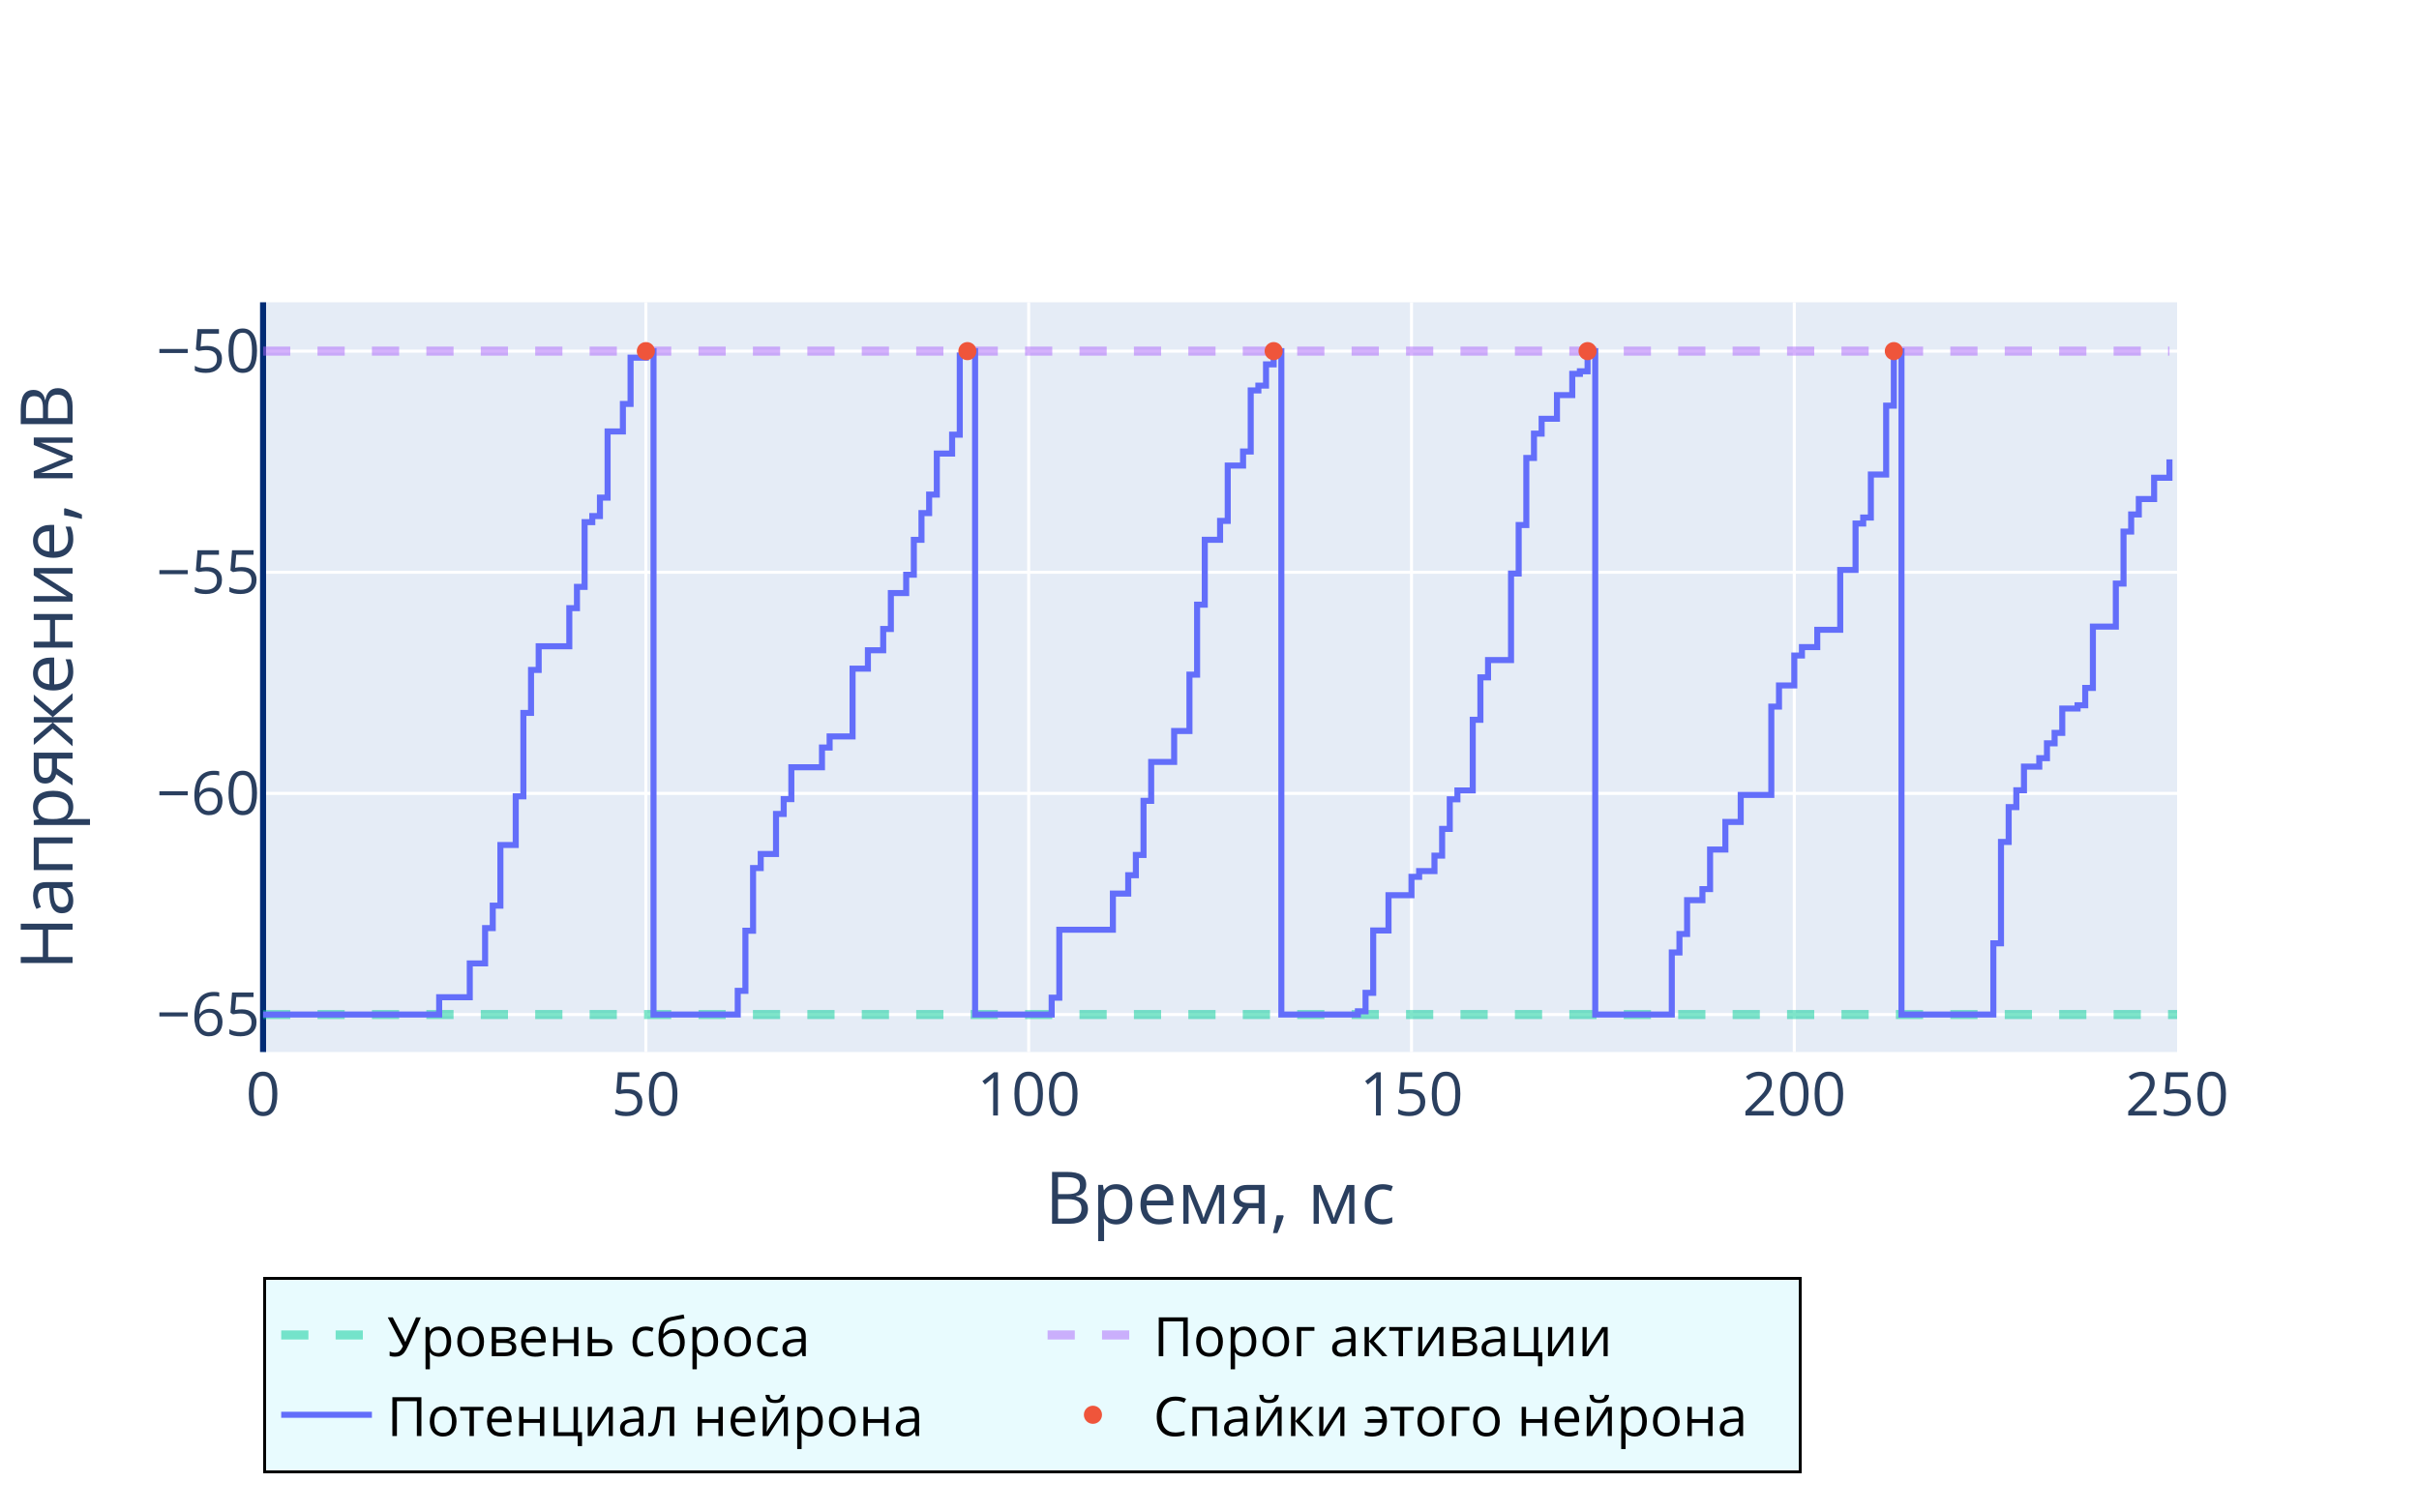
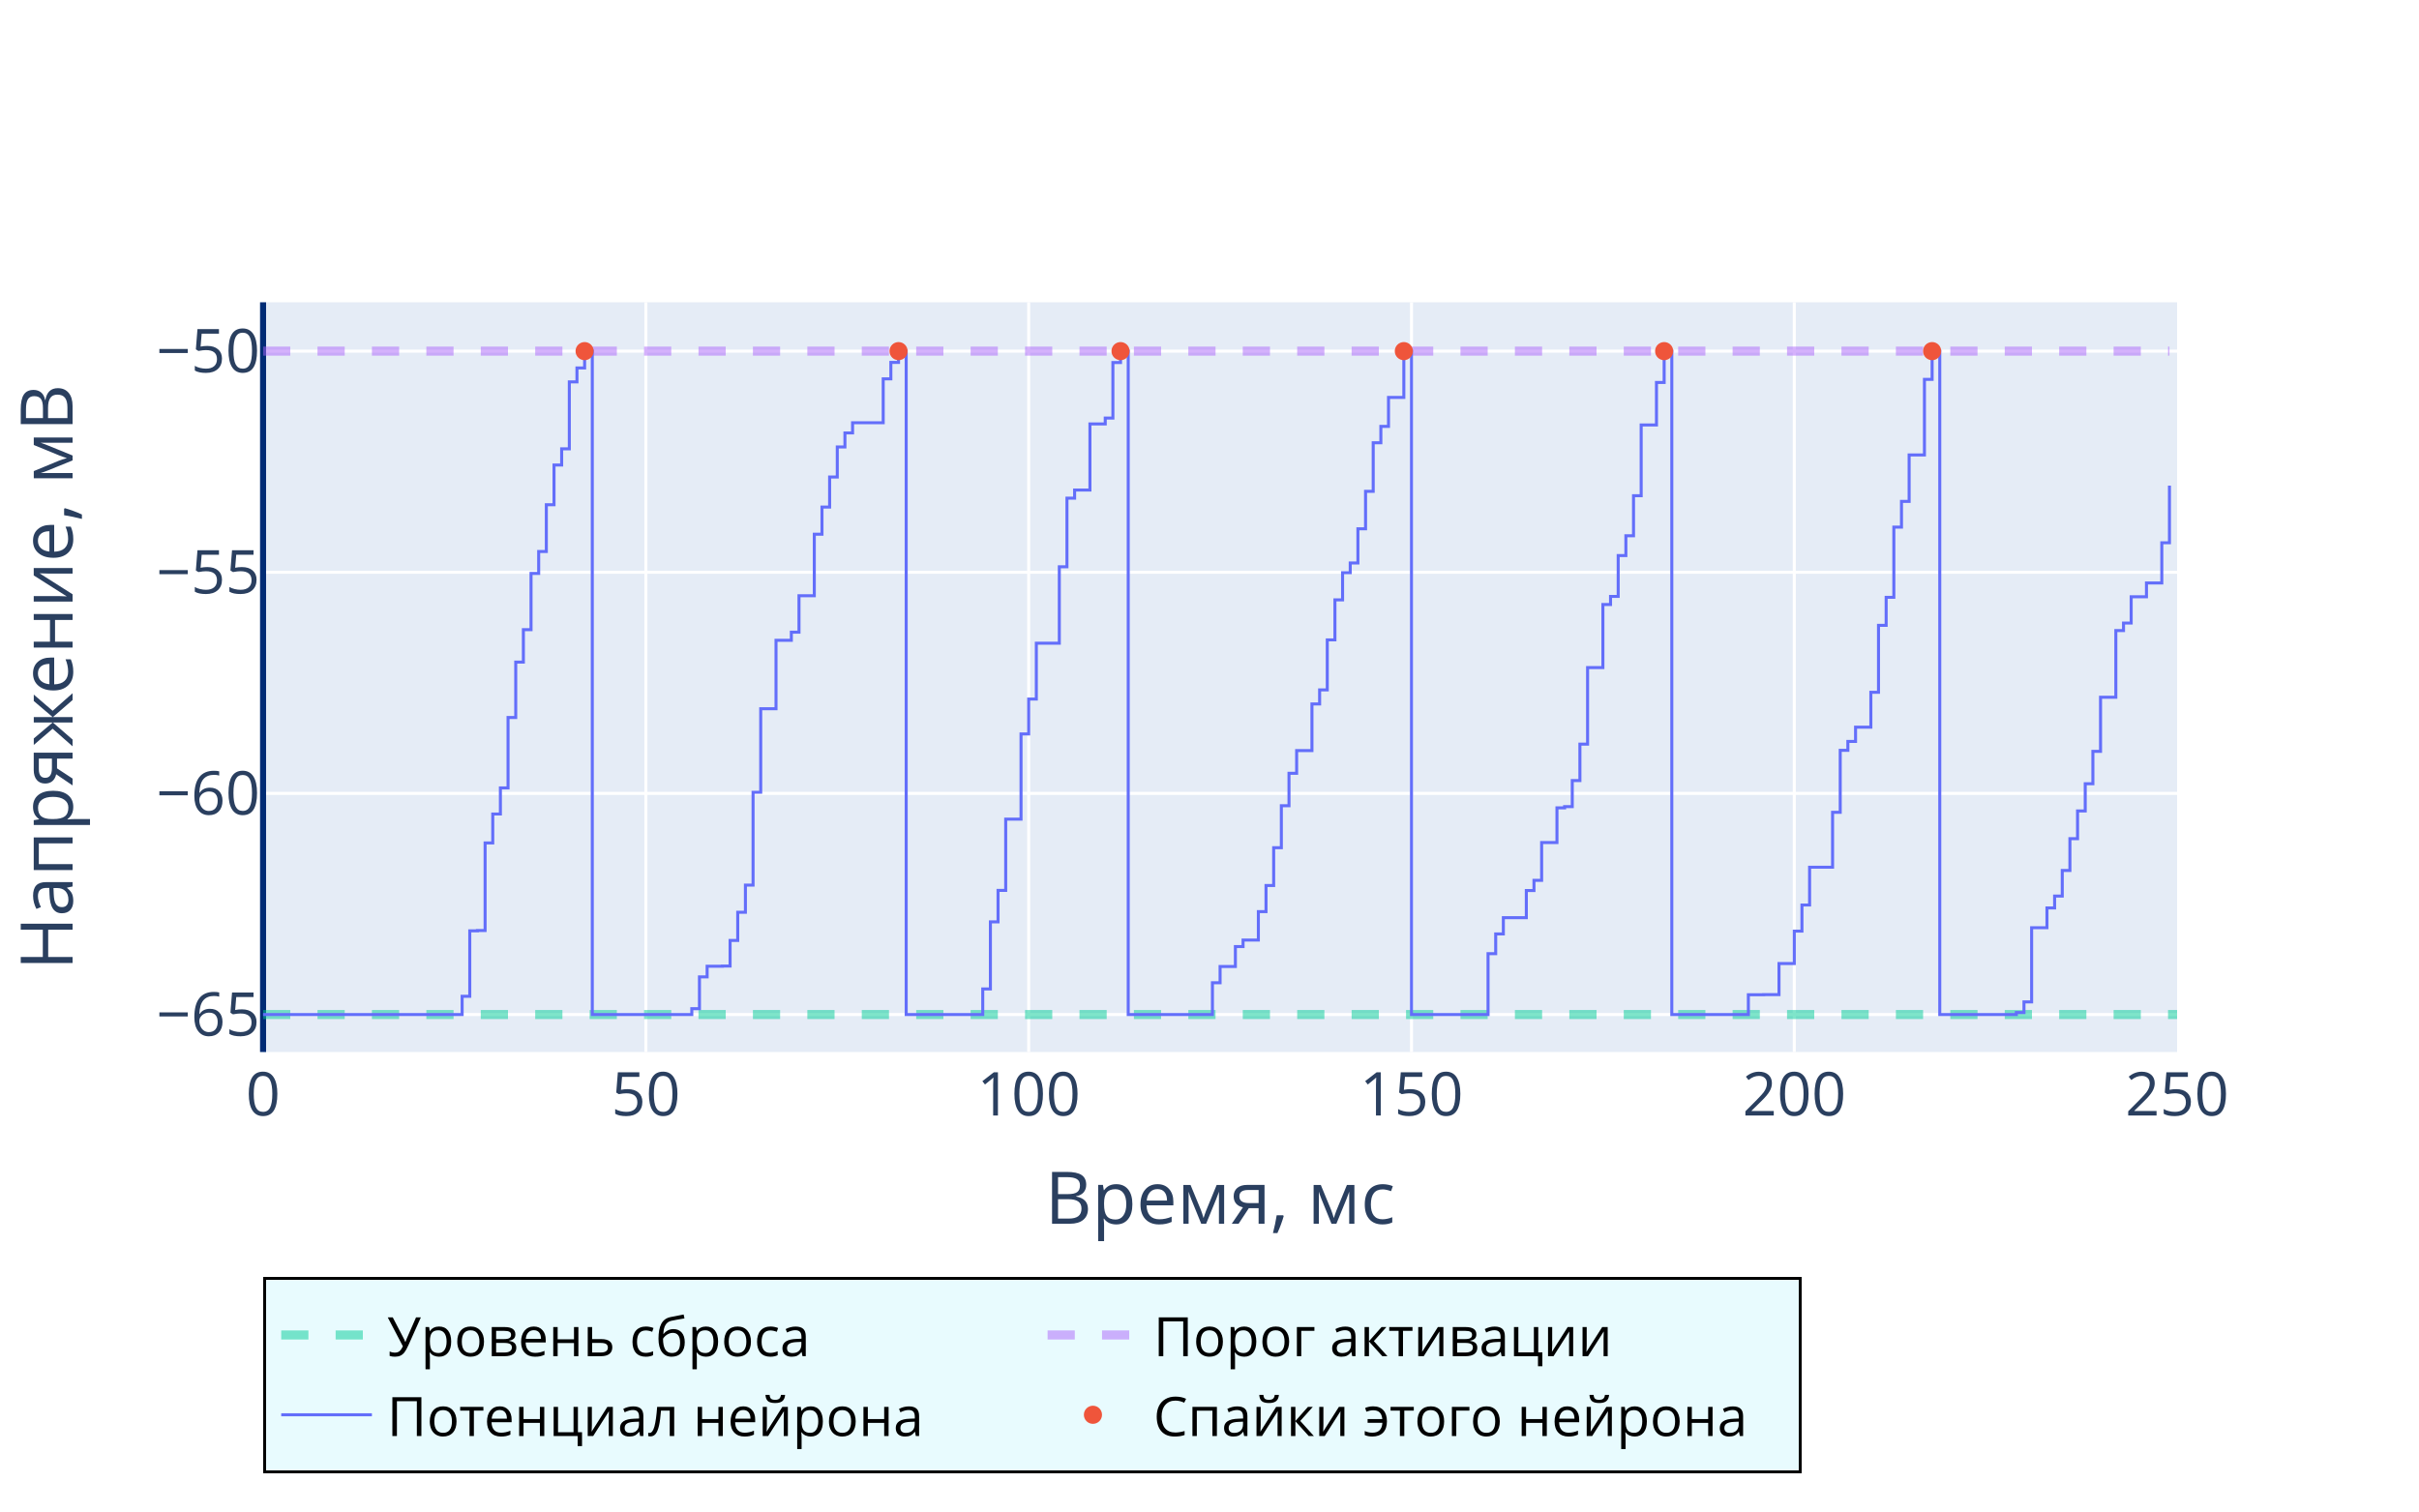
<svg xmlns="http://www.w3.org/2000/svg" class="main-svg" width="800" height="500" style="" viewBox="0 0 800 500">
  <rect x="0" y="0" width="800" height="500" style="fill: rgb(255, 255, 255); fill-opacity: 1;" />
-   <defs id="defs-0b978a">
+   <defs id="defs-cf5ce5">
    <g class="clips">
-       <clipPath id="clip0b978axyplot" class="plotclip">
+       <clipPath id="clipcf5ce5xyplot" class="plotclip">
        <rect width="633" height="248" />
      </clipPath>
-       <clipPath class="axesclip" id="clip0b978ax">
+       <clipPath class="axesclip" id="clipcf5ce5x">
        <rect x="87" y="0" width="633" height="500" />
      </clipPath>
-       <clipPath class="axesclip" id="clip0b978ay">
+       <clipPath class="axesclip" id="clipcf5ce5y">
        <rect x="0" y="100" width="800" height="248" />
      </clipPath>
-       <clipPath class="axesclip" id="clip0b978axy">
+       <clipPath class="axesclip" id="clipcf5ce5xy">
        <rect x="87" y="100" width="633" height="248" />
      </clipPath>
    </g>
    <g class="gradients" />
  </defs>
  <g class="bglayer">
    <rect class="bg" x="87" y="100" width="633" height="248" style="fill: rgb(229, 236, 246); fill-opacity: 1; stroke-width: 0;" />
  </g>
  <g class="layer-below">
    <g class="imagelayer" />
    <g class="shapelayer" />
  </g>
  <g class="cartesianlayer">
    <g class="subplot xy">
      <g class="layer-subplot">
        <g class="shapelayer" />
        <g class="imagelayer" />
      </g>
      <g class="gridlayer">
        <g class="x">
          <path class="xgrid crisp" transform="translate(213.6,0)" d="M0,100v248" style="stroke: rgb(255, 255, 255); stroke-opacity: 1; stroke-width: 1px;" />
          <path class="xgrid crisp" transform="translate(340.2,0)" d="M0,100v248" style="stroke: rgb(255, 255, 255); stroke-opacity: 1; stroke-width: 1px;" />
          <path class="xgrid crisp" transform="translate(466.8,0)" d="M0,100v248" style="stroke: rgb(255, 255, 255); stroke-opacity: 1; stroke-width: 1px;" />
          <path class="xgrid crisp" transform="translate(593.4,0)" d="M0,100v248" style="stroke: rgb(255, 255, 255); stroke-opacity: 1; stroke-width: 1px;" />
        </g>
        <g class="y">
          <path class="ygrid crisp" transform="translate(0,335.6)" d="M87,0h633" style="stroke: rgb(255, 255, 255); stroke-opacity: 1; stroke-width: 1px;" />
          <path class="ygrid crisp" transform="translate(0,262.45)" d="M87,0h633" style="stroke: rgb(255, 255, 255); stroke-opacity: 1; stroke-width: 1px;" />
          <path class="ygrid crisp" transform="translate(0,189.3)" d="M87,0h633" style="stroke: rgb(255, 255, 255); stroke-opacity: 1; stroke-width: 1px;" />
          <path class="ygrid crisp" transform="translate(0,116.15)" d="M87,0h633" style="stroke: rgb(255, 255, 255); stroke-opacity: 1; stroke-width: 1px;" />
        </g>
      </g>
      <g class="zerolinelayer">
        <path class="xzl zl crisp" transform="translate(87,0)" d="M0,100v248" style="stroke: rgb(0, 44, 117); stroke-opacity: 1; stroke-width: 2px;" />
      </g>
      <path class="xlines-below" />
      <path class="ylines-below" />
      <g class="overlines-below" />
      <g class="xaxislayer-below" />
      <g class="yaxislayer-below" />
      <g class="overaxes-below" />
-       <g class="plot" transform="translate(87, 100)" clip-path="url('#clip0b978axyplot')">
+       <g class="plot" transform="translate(87, 100)" clip-path="url('#clipcf5ce5xyplot')">
        <g class="scatterlayer mlayer">
-           <g class="trace scatter trace8c364a" style="stroke-miterlimit: 2; opacity: 0.5;">
+           <g class="trace scatter trace732141" style="stroke-miterlimit: 2; opacity: 0.5;">
            <g class="fills" />
            <g class="errorbars" />
            <g class="lines">
              <path class="js-line" d="M0,235.6H633V235.6" style="vector-effect: non-scaling-stroke; fill: none; stroke: rgb(0, 204, 150); stroke-opacity: 1; stroke-width: 3px; opacity: 1; stroke-dasharray: 9px, 9px;" />
            </g>
            <g class="points" />
            <g class="text" />
          </g>
-           <g class="trace scatter trace1f8c5a" style="stroke-miterlimit: 2; opacity: 0.5;">
+           <g class="trace scatter tracef77e66" style="stroke-miterlimit: 2; opacity: 0.5;">
            <g class="fills" />
            <g class="errorbars" />
            <g class="lines">
              <path class="js-line" d="M0,16.15H2.53V16.15H5.06V16.15H7.6V16.15H10.13V16.15H12.66V16.15H15.19V16.15H17.72V16.15H20.26V16.15H22.79V16.15H25.32V16.15H27.85V16.15H30.38V16.15H32.92V16.15H35.45V16.15H37.98V16.15H40.51V16.15H43.04V16.15H45.58V16.15H48.11V16.15H50.64V16.15H53.17V16.15H55.7V16.15H58.24V16.15H60.77V16.15H63.3V16.15H65.83V16.15H68.36V16.15H70.9V16.15H73.43V16.15H75.96V16.15H78.49V16.15H81.02V16.15H83.56V16.15H86.09V16.15H88.62V16.15H91.15V16.15H93.68V16.15H96.22V16.15H98.75V16.15H101.28V16.15H103.81V16.15H106.34V16.15H108.88V16.15H111.41V16.15H113.94V16.15H116.47V16.15H119V16.15H121.54V16.15H124.07V16.15H126.6V16.15H129.13V16.15H131.66V16.15H134.2V16.15H136.73V16.15H139.26V16.15H141.79V16.15H144.32V16.15H146.86V16.15H149.39V16.15H151.92V16.15H154.45V16.15H156.98V16.15H159.52V16.15H162.05V16.15H164.58V16.15H167.11V16.15H169.64V16.15H172.18V16.15H174.71V16.15H177.24V16.15H179.77V16.15H182.3V16.15H184.84V16.15H187.37V16.15H189.9V16.15H192.43V16.15H194.96V16.15H197.5V16.15H200.03V16.15H202.56V16.15H205.09V16.15H207.62V16.15H210.16V16.15H212.69V16.15H215.22V16.15H217.75V16.15H220.28V16.15H222.82V16.15H225.35V16.15H227.88V16.15H230.41V16.15H232.94V16.15H235.48V16.15H238.01V16.15H240.54V16.15H243.07V16.15H245.6V16.15H248.14V16.15H250.67V16.15H253.2V16.15H255.73V16.15H258.26V16.15H260.8V16.15H263.33V16.15H265.86V16.15H268.39V16.15H270.92V16.15H273.46V16.15H275.99V16.15H278.52V16.15H281.05V16.15H283.58V16.15H286.12V16.15H288.65V16.15H291.18V16.15H293.71V16.15H296.24V16.15H298.78V16.15H301.31V16.15H303.84V16.15H306.37V16.15H308.9V16.15H311.44V16.15H313.97V16.15H316.5V16.15H319.03V16.15H321.56V16.15H324.1V16.15H326.63V16.15H329.16V16.15H331.69V16.15H334.22V16.15H336.76V16.15H339.29V16.15H341.82V16.15H344.35V16.15H346.88V16.15H349.42V16.15H351.95V16.15H354.48V16.15H357.01V16.15H359.54V16.15H362.08V16.15H364.61V16.15H367.14V16.15H369.67V16.15H372.2V16.15H374.74V16.15H377.27V16.15H379.8V16.15H382.33V16.15H384.86V16.15H387.4V16.15H389.93V16.15H392.46V16.15H394.99V16.15H397.52V16.15H400.06V16.15H402.59V16.15H405.12V16.15H407.65V16.15H410.18V16.15H412.72V16.15H415.25V16.15H417.78V16.15H420.31V16.15H422.84V16.15H425.38V16.15H427.91V16.15H430.44V16.15H432.97V16.15H435.5V16.15H438.04V16.15H440.57V16.15H443.1V16.15H445.63V16.15H448.16V16.15H450.7V16.15H453.23V16.15H455.76V16.15H458.29V16.15H460.82V16.15H463.36V16.15H465.89V16.15H468.42V16.15H470.95V16.15H473.48V16.15H476.02V16.15H478.55V16.15H481.08V16.15H483.61V16.15H486.14V16.15H488.68V16.15H491.21V16.15H493.74V16.15H496.27V16.15H498.8V16.15H501.34V16.15H503.87V16.15H506.4V16.15H508.93V16.15H511.46V16.15H514V16.15H516.53V16.15H519.06V16.15H521.59V16.15H524.12V16.15H526.66V16.15H529.19V16.15H531.72V16.15H534.25V16.15H536.78V16.15H539.32V16.15H541.85V16.15H544.38V16.15H546.91V16.15H549.44V16.15H551.98V16.15H554.51V16.15H557.04V16.15H559.57V16.15H562.1V16.15H564.64V16.15H567.17V16.15H569.7V16.15H572.23V16.15H574.76V16.15H577.3V16.15H579.83V16.15H582.36V16.15H584.89V16.15H587.42V16.15H589.96V16.15H592.49V16.15H595.02V16.15H597.55V16.15H600.08V16.15H602.62V16.15H605.15V16.15H607.68V16.15H610.21V16.15H612.74V16.15H615.28V16.15H617.81V16.15H620.34V16.15H622.87V16.15H625.4V16.15H627.94V16.15H630.47V16.15" style="vector-effect: non-scaling-stroke; fill: none; stroke: rgb(171, 99, 250); stroke-opacity: 1; stroke-width: 3px; opacity: 1; stroke-dasharray: 9px, 9px;" />
            </g>
            <g class="points" />
            <g class="text" />
          </g>
-           <g class="trace scatter tracedf01ff" style="stroke-miterlimit: 2; opacity: 1;">
+           <g class="trace scatter trace5b8818" style="stroke-miterlimit: 2; opacity: 1;">
            <g class="fills" />
            <g class="errorbars" />
            <g class="lines">
-               <path class="js-line" d="M0,235.6H2.53V235.6H5.06V235.6H7.6V235.6H10.13V235.6H12.66V235.6H15.19V235.6H17.72V235.6H20.26V235.6H22.79V235.6H25.32V235.6H27.85V235.6H30.38V235.6H32.92V235.6H35.45V235.6H37.98V235.6H40.51V235.6H43.04V235.6H45.58V235.6H48.11V235.6H50.64V235.6H53.17V235.6H55.7V235.6H58.24V229.87H60.77V229.87H63.3V229.87H65.83V229.87H68.36V218.69H70.9V218.69H73.43V207.01H75.96V199.58H78.49V179.52H81.02V179.52H83.56V163.43H86.09V135.83H88.62V121.61H91.15V113.78H93.68V113.78H96.22V113.78H98.75V113.78H101.28V101.17H103.81V94.14H106.34V72.71H108.88V70.71H111.41V64.6H113.94V42.72H116.47V42.72H119V33.62H121.54V18.31H124.07V18.31H126.6V16.15H129.13V235.6H131.66V235.6H134.2V235.6H136.73V235.6H139.26V235.6H141.79V235.6H144.32V235.6H146.86V235.6H149.39V235.6H151.92V235.6H154.45V235.6H156.98V227.77H159.52V207.89H162.05V187.14H164.58V182.49H167.11V182.49H169.64V169.25H172.18V164.34H174.71V153.81H177.24V153.81H179.77V153.81H182.3V153.81H184.84V147.27H187.37V143.6H189.9V143.6H192.43V143.6H194.96V121.19H197.5V121.19H200.03V115.1H202.56V115.1H205.09V108.07H207.62V96.18H210.16V96.18H212.69V90.11H215.22V78.57H217.75V69.72H220.28V63.6H222.82V50.03H225.35V50.03H227.88V43.78H230.41V17.6H232.94V16.15H235.48V235.6H238.01V235.6H240.54V235.6H243.07V235.6H245.6V235.6H248.14V235.6H250.67V235.6H253.2V235.6H255.73V235.6H258.26V235.6H260.8V230.02H263.33V207.55H265.86V207.55H268.39V207.55H270.92V207.55H273.46V207.55H275.99V207.55H278.52V207.55H281.05V195.6H283.58V195.6H286.12V189.51H288.65V182.82H291.18V164.92H293.71V152.04H296.24V152.04H298.78V152.04H301.31V141.81H303.84V141.81H306.37V123.17H308.9V100.02H311.44V78.56H313.97V78.56H316.5V72.31H319.03V54.01H321.56V54.01H324.1V49.36H326.63V29.15H329.16V27.56H331.69V20.53H334.22V16.15H336.76V235.6H339.29V235.6H341.82V235.6H344.35V235.6H346.88V235.6H349.42V235.6H351.95V235.6H354.48V235.6H357.01V235.6H359.54V235.6H362.08V234.52H364.61V228.43H367.14V207.8H369.67V207.8H372.2V196.13H374.74V196.13H377.27V196.13H379.8V190.05H382.33V188.15H384.86V188.15H387.4V183.04H389.93V174.19H392.46V164.41H394.99V161.47H397.52V161.47H400.06V138.1H402.59V124.07H405.12V118.34H407.65V118.34H410.18V118.34H412.72V89.73H415.25V73.68H417.78V51.49H420.31V43.44H422.84V38.53H425.38V38.53H427.91V30.7H430.44V30.7H432.97V23.67H435.5V22.81H438.04V16.15H440.57V235.6H443.1V235.6H445.63V235.6H448.16V235.6H450.7V235.6H453.23V235.6H455.76V235.6H458.29V235.6H460.82V235.6H463.36V235.6H465.89V215.07H468.42V208.96H470.95V197.77H473.48V197.77H476.02V194.11H478.55V181.03H481.08V181.03H483.61V171.9H486.14V171.9H488.68V162.96H491.21V162.96H493.74V162.96H496.27V162.96H498.8V133.74H501.34V126.74H503.87V126.74H506.4V116.84H508.93V114.06H511.46V114.06H514V108.33H516.53V108.33H519.06V108.33H521.59V88.54H524.12V88.54H526.66V73.19H529.19V71.2H531.72V56.97H534.25V56.97H536.78V34.19H539.32V16.15H541.85V235.6H544.38V235.6H546.91V235.6H549.44V235.6H551.98V235.6H554.51V235.6H557.04V235.6H559.57V235.6H562.1V235.6H564.64V235.6H567.17V235.6H569.7V235.6H572.23V212.04H574.76V178.51H577.3V166.98H579.83V161.42H582.36V153.59H584.89V153.59H587.42V150.8H589.96V145.89H592.49V142.43H595.02V134.38H597.55V134.38H600.08V133.3H602.62V127.57H605.15V107.28H607.68V107.28H610.21V107.28H612.74V93.05H615.28V75.84H617.81V70.18H620.34V65.07H622.87V65.07H625.4V58.04H627.94V58.04H630.47V51.95" style="vector-effect: non-scaling-stroke; fill: none; stroke: rgb(99, 110, 250); stroke-opacity: 1; stroke-width: 2px; opacity: 1;" />
+               <path class="js-line" d="M0,235.6H2.53V235.6H5.06V235.6H7.6V235.6H10.13V235.6H12.66V235.6H15.19V235.6H17.72V235.6H20.26V235.6H22.79V235.6H25.32V235.6H27.85V235.6H30.38V235.6H32.92V235.6H35.45V235.6H37.98V235.6H40.51V235.6H43.04V235.6H45.58V235.6H48.11V235.6H50.64V235.6H53.17V235.6H55.7V235.6H58.24V235.6H60.77V235.6H63.3V235.6H65.83V229.57H68.36V207.91H70.9V207.8H73.43V178.84H75.96V169.27H78.49V160.64H81.02V137.34H83.56V119.02H86.09V108.29H88.62V89.68H91.15V82.43H93.68V66.97H96.22V53.83H98.75V48.47H101.28V26.33H103.81V21.71H106.34V16.15H108.88V235.6H111.41V235.6H113.94V235.6H116.47V235.6H119V235.6H121.54V235.6H124.07V235.6H126.6V235.6H129.13V235.6H131.66V235.6H134.2V235.6H136.73V235.6H139.26V235.6H141.79V233.66H144.32V223.14H146.86V219.62H149.39V219.62H151.92V219.56H154.45V211.1H156.98V201.77H159.52V192.79H162.05V162.08H164.58V134.45H167.11V134.45H169.64V111.8H172.18V111.8H174.71V109.12H177.24V97.07H179.77V97.07H182.3V76.71H184.84V67.73H187.37V57.8H189.9V47.85H192.43V43.21H194.96V39.84H197.5V39.84H200.03V39.84H202.56V39.84H205.09V25.32H207.62V19.88H210.16V16.15H212.69V235.6H215.22V235.6H217.75V235.6H220.28V235.6H222.82V235.6H225.35V235.6H227.88V235.6H230.41V235.6H232.94V235.6H235.48V235.6H238.01V227.14H240.54V204.95H243.07V194.53H245.6V170.96H248.14V170.96H250.67V142.78H253.2V131.24H255.73V112.77H258.26V112.77H260.8V112.77H263.33V87.48H265.86V64.78H268.39V62.1H270.92V62.1H273.46V40.23H275.99V40.23H278.52V38.29H281.05V19.93H283.58V16.15H286.12V235.6H288.65V235.6H291.18V235.6H293.71V235.6H296.24V235.6H298.78V235.6H301.31V235.6H303.84V235.6H306.37V235.6H308.9V235.6H311.44V235.6H313.97V225.08H316.5V219.72H319.03V219.72H321.56V213.12H324.1V210.96H326.63V210.96H329.16V201.55H331.69V192.92H334.22V180.42H336.76V166.53H339.29V155.8H341.82V148.28H344.35V148.28H346.88V132.86H349.42V128.22H351.95V111.67H354.48V98.43H357.01V89.44H359.54V86.23H362.08V74.93H364.61V62.52H367.14V46.47H369.67V41.04H372.2V31.46H374.74V31.46H377.27V16.15H379.8V235.6H382.33V235.6H384.86V235.6H387.4V235.6H389.93V235.6H392.46V235.6H394.99V235.6H397.52V235.6H400.06V235.6H402.59V235.6H405.12V215.47H407.65V208.93H410.18V203.57H412.72V203.57H415.25V203.57H417.78V194.58H420.31V191.21H422.84V178.71H425.38V178.71H427.91V167.23H430.44V166.83H432.97V158.2H435.5V146.15H438.04V120.83H440.57V120.83H443.1V99.97H445.63V97.29H448.16V83.78H450.7V77.22H453.23V63.98H455.76V40.57H458.29V40.57H460.82V26.52H463.36V16.15H465.89V235.6H468.42V235.6H470.95V235.6H473.48V235.6H476.02V235.6H478.55V235.6H481.08V235.6H483.61V235.6H486.14V235.6H488.68V235.6H491.21V229.06H493.74V229.06H496.27V229.01H498.8V229.01H501.34V218.73H503.87V218.73H506.4V208.01H508.93V199.37H511.46V186.87H514V186.87H516.53V186.87H519.06V168.71H521.59V148.2H524.12V145.25H526.66V140.55H529.19V140.55H531.72V129H534.25V106.86H536.78V97.59H539.32V74.37H541.85V65.86H544.38V50.5H546.91V50.5H549.44V25.49H551.98V16.15H554.51V235.6H557.04V235.6H559.57V235.6H562.1V235.6H564.64V235.6H567.17V235.6H569.7V235.6H572.23V235.6H574.76V235.6H577.3V235.6H579.83V234.95H582.36V231.43H584.89V206.88H587.42V206.88H589.96V200.34H592.49V196.41H595.02V187.95H597.55V177.43H600.08V168.25H602.62V159.26H605.15V148.54H607.68V130.64H610.21V130.64H612.74V108.59H615.28V106.1H617.81V97.41H620.34V97.41H622.87V92.84H625.4V92.84H627.94V79.54H630.47V60.63" style="vector-effect: non-scaling-stroke; fill: none; stroke: rgb(99, 110, 250); stroke-opacity: 1; stroke-width: 1px; opacity: 1;" />
            </g>
            <g class="points" />
            <g class="text" />
          </g>
-           <g class="trace scatter trace6a494a" style="stroke-miterlimit: 2; opacity: 1;">
+           <g class="trace scatter trace653d73" style="stroke-miterlimit: 2; opacity: 1;">
            <g class="fills" />
            <g class="errorbars" />
            <g class="lines" />
            <g class="points">
-               <path class="point" transform="translate(126.6,16.15)" d="M3,0A3,3 0 1,1 0,-3A3,3 0 0,1 3,0Z" style="opacity: 1; stroke-width: 0px; fill: rgb(239, 85, 59); fill-opacity: 1;" />
-               <path class="point" transform="translate(232.94,16.15)" d="M3,0A3,3 0 1,1 0,-3A3,3 0 0,1 3,0Z" style="opacity: 1; stroke-width: 0px; fill: rgb(239, 85, 59); fill-opacity: 1;" />
-               <path class="point" transform="translate(334.22,16.15)" d="M3,0A3,3 0 1,1 0,-3A3,3 0 0,1 3,0Z" style="opacity: 1; stroke-width: 0px; fill: rgb(239, 85, 59); fill-opacity: 1;" />
-               <path class="point" transform="translate(438.04,16.15)" d="M3,0A3,3 0 1,1 0,-3A3,3 0 0,1 3,0Z" style="opacity: 1; stroke-width: 0px; fill: rgb(239, 85, 59); fill-opacity: 1;" />
-               <path class="point" transform="translate(539.32,16.15)" d="M3,0A3,3 0 1,1 0,-3A3,3 0 0,1 3,0Z" style="opacity: 1; stroke-width: 0px; fill: rgb(239, 85, 59); fill-opacity: 1;" />
+               <path class="point" transform="translate(106.34,16.15)" d="M3,0A3,3 0 1,1 0,-3A3,3 0 0,1 3,0Z" style="opacity: 1; stroke-width: 0px; fill: rgb(239, 85, 59); fill-opacity: 1;" />
+               <path class="point" transform="translate(210.16,16.15)" d="M3,0A3,3 0 1,1 0,-3A3,3 0 0,1 3,0Z" style="opacity: 1; stroke-width: 0px; fill: rgb(239, 85, 59); fill-opacity: 1;" />
+               <path class="point" transform="translate(283.58,16.15)" d="M3,0A3,3 0 1,1 0,-3A3,3 0 0,1 3,0Z" style="opacity: 1; stroke-width: 0px; fill: rgb(239, 85, 59); fill-opacity: 1;" />
+               <path class="point" transform="translate(377.27,16.15)" d="M3,0A3,3 0 1,1 0,-3A3,3 0 0,1 3,0Z" style="opacity: 1; stroke-width: 0px; fill: rgb(239, 85, 59); fill-opacity: 1;" />
+               <path class="point" transform="translate(463.36,16.15)" d="M3,0A3,3 0 1,1 0,-3A3,3 0 0,1 3,0Z" style="opacity: 1; stroke-width: 0px; fill: rgb(239, 85, 59); fill-opacity: 1;" />
+               <path class="point" transform="translate(551.98,16.15)" d="M3,0A3,3 0 1,1 0,-3A3,3 0 0,1 3,0Z" style="opacity: 1; stroke-width: 0px; fill: rgb(239, 85, 59); fill-opacity: 1;" />
            </g>
            <g class="text" />
          </g>
        </g>
      </g>
      <g class="overplot" />
      <path class="xlines-above crisp" d="M0,0" style="fill: none;" />
      <path class="ylines-above crisp" d="M0,0" style="fill: none;" />
      <g class="overlines-above" />
      <g class="xaxislayer-above">
        <g class="xtick">
          <text text-anchor="middle" x="0" y="369" transform="translate(87,0)" style="font-family: 'Open Sans', verdana, arial, sans-serif; font-size: 20px; fill: rgb(42, 63, 95); fill-opacity: 1; white-space: pre;">0</text>
        </g>
        <g class="xtick">
          <text text-anchor="middle" x="0" y="369" transform="translate(213.6,0)" style="font-family: 'Open Sans', verdana, arial, sans-serif; font-size: 20px; fill: rgb(42, 63, 95); fill-opacity: 1; white-space: pre;">50</text>
        </g>
        <g class="xtick">
          <text text-anchor="middle" x="0" y="369" transform="translate(340.2,0)" style="font-family: 'Open Sans', verdana, arial, sans-serif; font-size: 20px; fill: rgb(42, 63, 95); fill-opacity: 1; white-space: pre;">100</text>
        </g>
        <g class="xtick">
          <text text-anchor="middle" x="0" y="369" transform="translate(466.8,0)" style="font-family: 'Open Sans', verdana, arial, sans-serif; font-size: 20px; fill: rgb(42, 63, 95); fill-opacity: 1; white-space: pre;">150</text>
        </g>
        <g class="xtick">
          <text text-anchor="middle" x="0" y="369" transform="translate(593.4,0)" style="font-family: 'Open Sans', verdana, arial, sans-serif; font-size: 20px; fill: rgb(42, 63, 95); fill-opacity: 1; white-space: pre;">200</text>
        </g>
        <g class="xtick">
          <text text-anchor="middle" x="0" y="369" transform="translate(720,0)" style="font-family: 'Open Sans', verdana, arial, sans-serif; font-size: 20px; fill: rgb(42, 63, 95); fill-opacity: 1; white-space: pre;">250</text>
        </g>
      </g>
      <g class="yaxislayer-above">
        <g class="ytick">
          <text text-anchor="end" x="86" y="7" transform="translate(0,335.6)" style="font-family: 'Open Sans', verdana, arial, sans-serif; font-size: 20px; fill: rgb(42, 63, 95); fill-opacity: 1; white-space: pre;">−65</text>
        </g>
        <g class="ytick">
          <text text-anchor="end" x="86" y="7" transform="translate(0,262.45)" style="font-family: 'Open Sans', verdana, arial, sans-serif; font-size: 20px; fill: rgb(42, 63, 95); fill-opacity: 1; white-space: pre;">−60</text>
        </g>
        <g class="ytick">
          <text text-anchor="end" x="86" y="7" transform="translate(0,189.3)" style="font-family: 'Open Sans', verdana, arial, sans-serif; font-size: 20px; fill: rgb(42, 63, 95); fill-opacity: 1; white-space: pre;">−55</text>
        </g>
        <g class="ytick">
          <text text-anchor="end" x="86" y="7" transform="translate(0,116.15)" style="font-family: 'Open Sans', verdana, arial, sans-serif; font-size: 20px; fill: rgb(42, 63, 95); fill-opacity: 1; white-space: pre;">−50</text>
        </g>
      </g>
      <g class="overaxes-above" />
    </g>
  </g>
  <g class="polarlayer" />
  <g class="ternarylayer" />
  <g class="geolayer" />
  <g class="funnelarealayer" />
  <g class="pielayer" />
  <g class="treemaplayer" />
  <g class="sunburstlayer" />
  <g class="glimages" />
-   <defs id="topdefs-0b978a">
+   <defs id="topdefs-cf5ce5">
    <g class="clips" />
-     <clipPath id="legend0b978a">
+     <clipPath id="legendcf5ce5">
      <rect width="507" height="63" x="1" y="1" />
    </clipPath>
  </defs>
  <g class="layer-above">
    <g class="imagelayer" />
    <g class="shapelayer" />
  </g>
  <g class="infolayer">
    <g class="legend" pointer-events="all" transform="translate(87, 422.4)">
      <rect class="bg" shape-rendering="crispEdges" width="508" height="64" x="0.5" y="0.5" style="stroke: rgb(0, 0, 0); stroke-opacity: 1; fill: rgb(25, 211, 243); fill-opacity: 0.1; stroke-width: 1px;" />
-       <g class="scrollbox" transform="translate(0, 0)" clip-path="url('#legend0b978a')">
+       <g class="scrollbox" transform="translate(0, 0)" clip-path="url('#legendcf5ce5')">
        <g class="groups">
          <g class="traces" transform="translate(1, 19.2)" style="opacity: 1;">
            <text class="legendtext user-select-none" text-anchor="start" x="40" y="7.02" style="font-family: 'Open Sans', verdana, arial, sans-serif; font-size: 18px; fill: rgb(0, 0, 0); fill-opacity: 1; white-space: pre;">Уровень сброса</text>
            <g class="layers" style="opacity: 0.5;">
              <g class="legendfill" />
              <g class="legendlines">
                <path class="js-line" d="M5,0h30" style="fill: none; stroke: rgb(0, 204, 150); stroke-opacity: 1; stroke-dasharray: 9px, 9px; stroke-width: 3px;" />
              </g>
              <g class="legendsymbols">
                <g class="legendpoints" />
              </g>
            </g>
            <rect class="legendtoggle" pointer-events="all" x="0" y="-13.2" width="189.453" height="26.4" style="cursor: pointer; fill: rgb(0, 0, 0); fill-opacity: 0;" />
          </g>
          <g class="traces" transform="translate(254.4531, 19.2)" style="opacity: 1;">
            <text class="legendtext user-select-none" text-anchor="start" x="40" y="7.02" style="font-family: 'Open Sans', verdana, arial, sans-serif; font-size: 18px; fill: rgb(0, 0, 0); fill-opacity: 1; white-space: pre;">Порог активации</text>
            <g class="layers" style="opacity: 0.5;">
              <g class="legendfill" />
              <g class="legendlines">
                <path class="js-line" d="M5,0h30" style="fill: none; stroke: rgb(171, 99, 250); stroke-opacity: 1; stroke-dasharray: 9px, 9px; stroke-width: 3px;" />
              </g>
              <g class="legendsymbols">
                <g class="legendpoints" />
              </g>
            </g>
            <rect class="legendtoggle" pointer-events="all" x="0" y="-13.2" width="201.984" height="26.4" style="cursor: pointer; fill: rgb(0, 0, 0); fill-opacity: 0;" />
          </g>
          <g class="traces" transform="translate(1, 45.6)" style="opacity: 1;">
            <text class="legendtext user-select-none" text-anchor="start" x="40" y="7.02" style="font-family: 'Open Sans', verdana, arial, sans-serif; font-size: 18px; fill: rgb(0, 0, 0); fill-opacity: 1; white-space: pre;">Потенциал нейрона</text>
            <g class="layers" style="opacity: 1;">
              <g class="legendfill" />
              <g class="legendlines">
-                 <path class="js-line" d="M5,0h30" style="fill: none; stroke: rgb(99, 110, 250); stroke-opacity: 1; stroke-width: 2px;" />
+                 <path class="js-line" d="M5,0h30" style="fill: none; stroke: rgb(99, 110, 250); stroke-opacity: 1; stroke-width: 1px;" />
              </g>
              <g class="legendsymbols">
                <g class="legendpoints" />
              </g>
            </g>
            <rect class="legendtoggle" pointer-events="all" x="0" y="-13.2" width="227.656" height="26.4" style="cursor: pointer; fill: rgb(0, 0, 0); fill-opacity: 0;" />
          </g>
          <g class="traces" transform="translate(254.4531, 45.6)" style="opacity: 1;">
            <text class="legendtext user-select-none" text-anchor="start" x="40" y="7.02" style="font-family: 'Open Sans', verdana, arial, sans-serif; font-size: 18px; fill: rgb(0, 0, 0); fill-opacity: 1; white-space: pre;">Спайки этого нейрона</text>
            <g class="layers" style="opacity: 1;">
              <g class="legendfill" />
              <g class="legendlines" />
              <g class="legendsymbols">
                <g class="legendpoints">
                  <path class="scatterpts" transform="translate(20,0)" d="M3,0A3,3 0 1,1 0,-3A3,3 0 0,1 3,0Z" style="opacity: 1; stroke-width: 0px; fill: rgb(239, 85, 59); fill-opacity: 1;" />
                </g>
              </g>
            </g>
            <rect class="legendtoggle" pointer-events="all" x="0" y="-13.2" width="250.953" height="26.4" style="cursor: pointer; fill: rgb(0, 0, 0); fill-opacity: 0;" />
          </g>
        </g>
      </g>
      <rect class="scrollbar" rx="20" ry="3" width="0" height="0" x="0" y="0" style="fill: rgb(128, 139, 164); fill-opacity: 1;" />
    </g>
    <g class="g-gtitle" />
    <g class="g-xtitle">
      <text class="xtitle" x="403.5" y="404.8" text-anchor="middle" style="font-family: 'Open Sans', verdana, arial, sans-serif; font-size: 24px; fill: rgb(42, 63, 95); opacity: 1; font-weight: normal; white-space: pre;">Время, мс</text>
    </g>
    <g class="g-ytitle" transform="translate(11.59668,0)">
      <text class="ytitle" transform="rotate(-90,12.40313,224)" x="12.403" y="224" text-anchor="middle" style="font-family: 'Open Sans', verdana, arial, sans-serif; font-size: 24px; fill: rgb(42, 63, 95); opacity: 1; font-weight: normal; white-space: pre;">Напряжение, мВ</text>
    </g>
  </g>
</svg>
